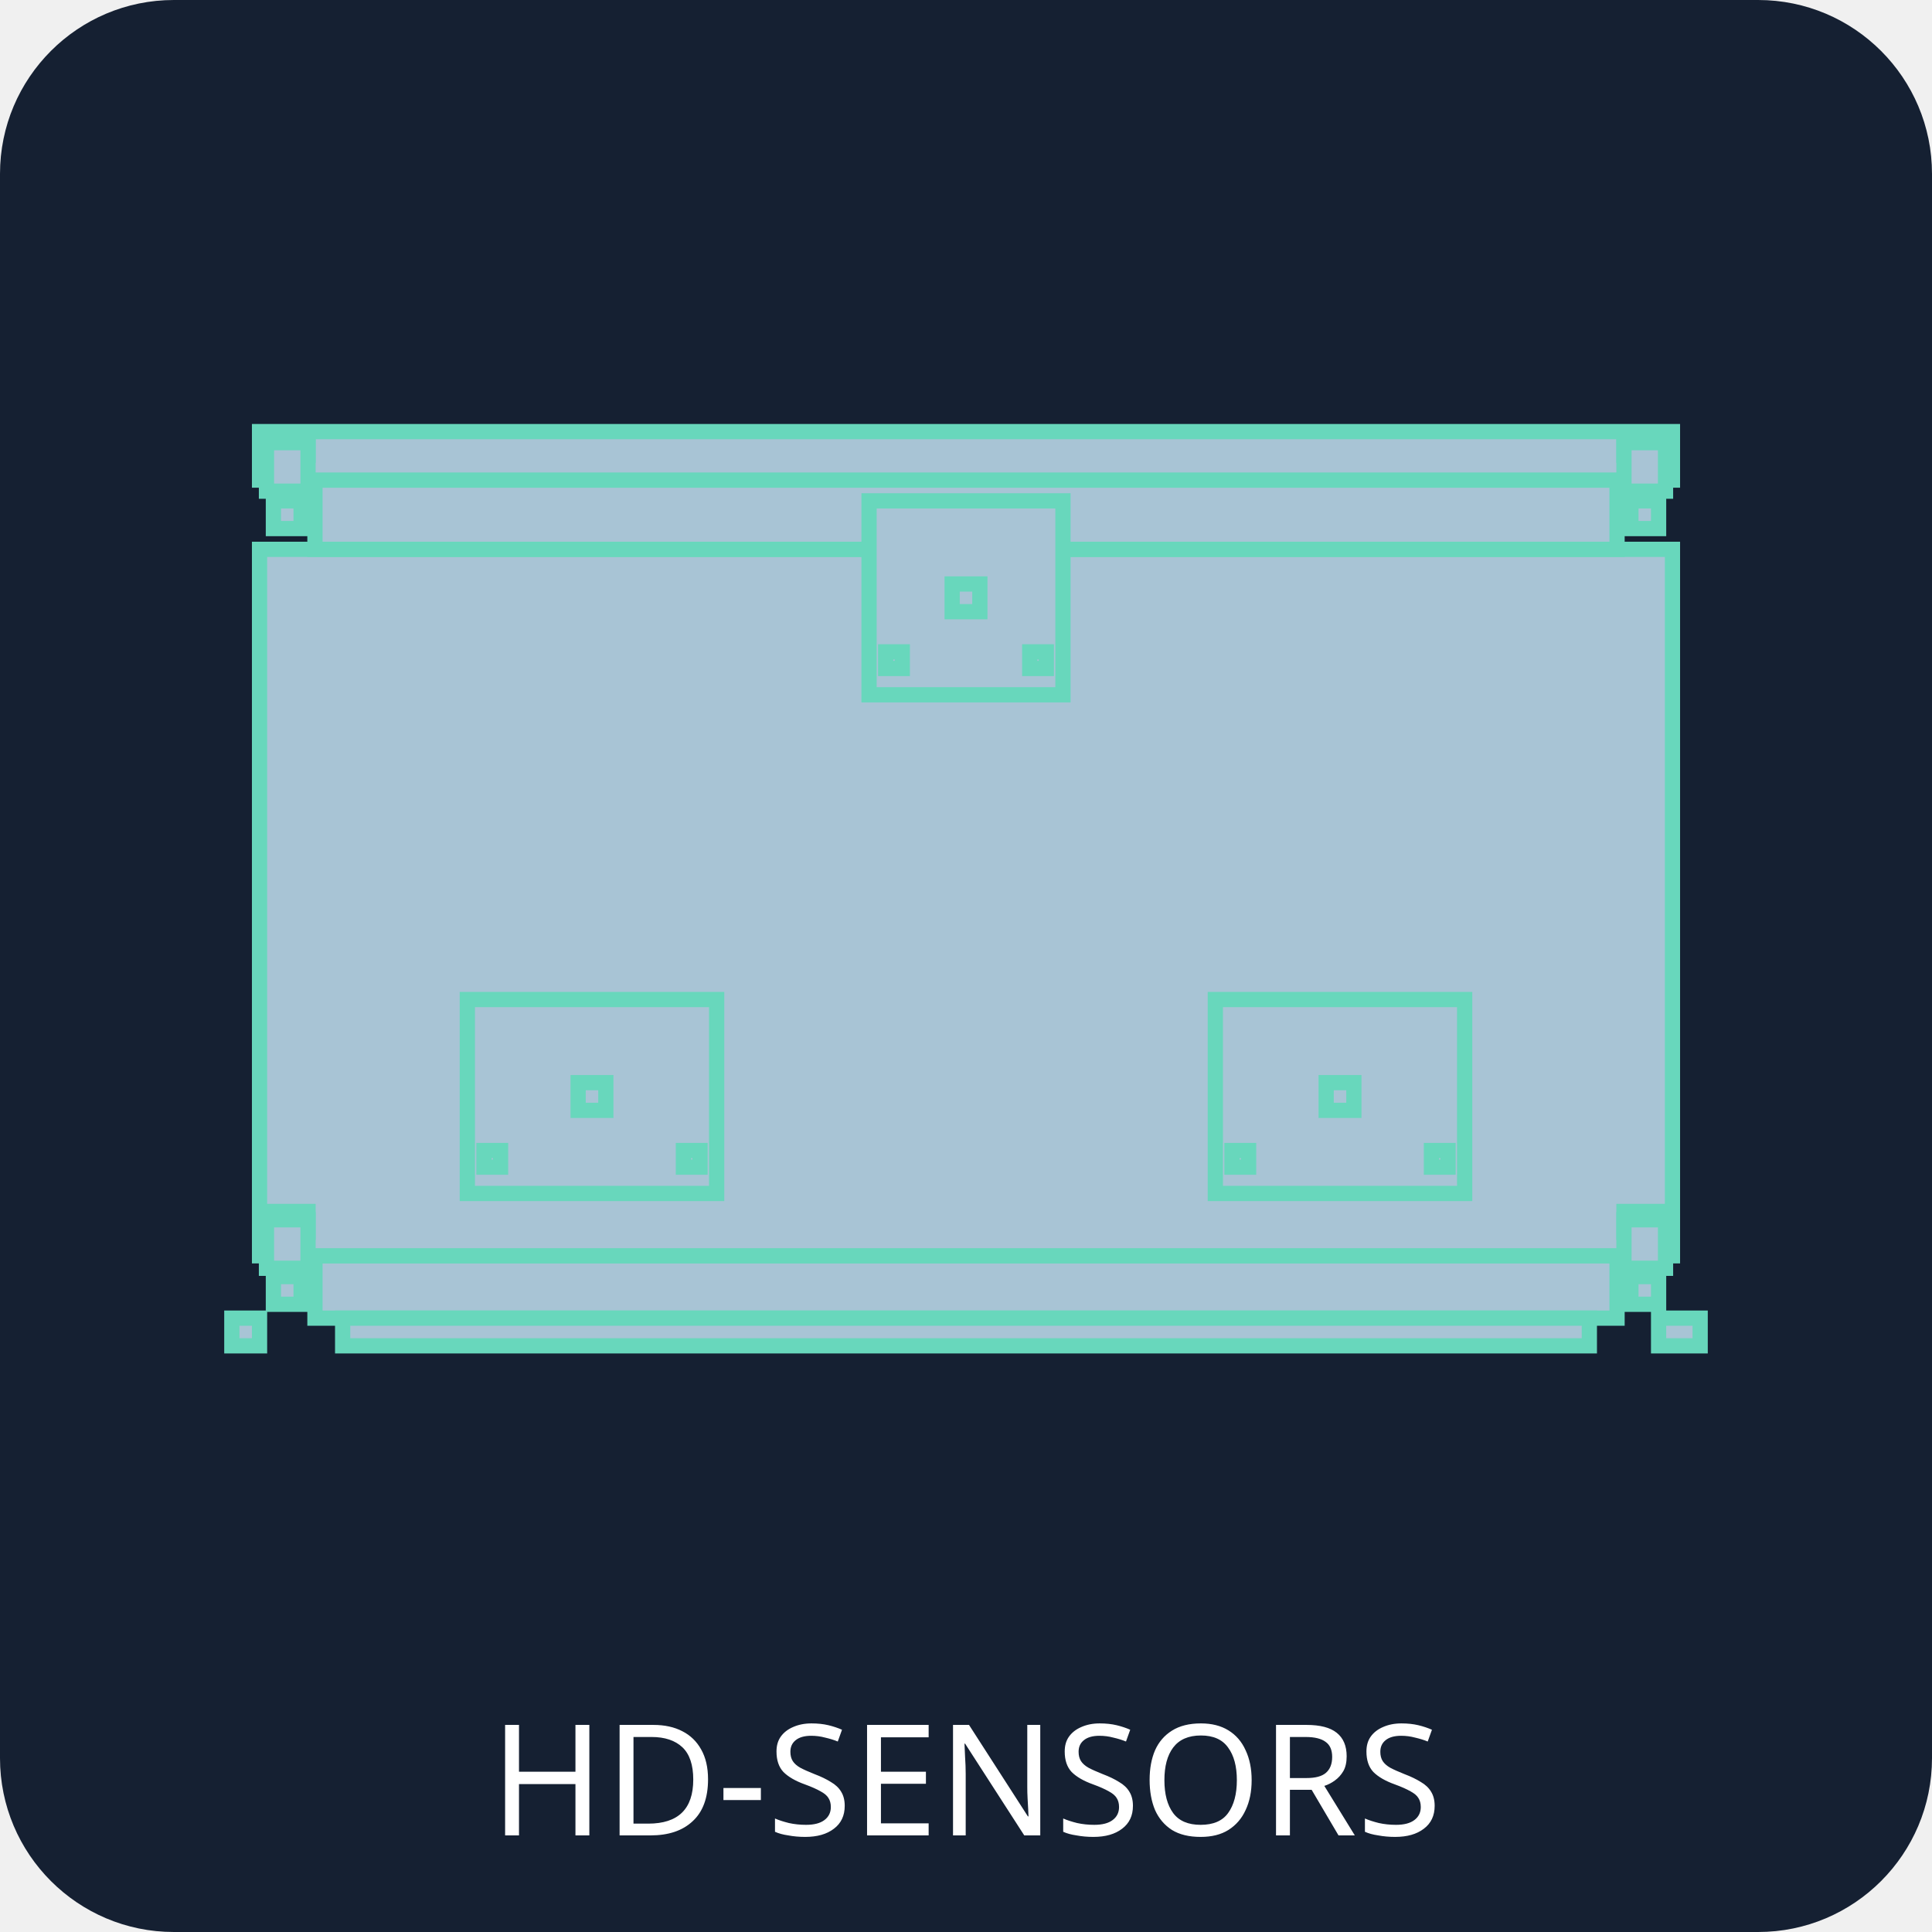
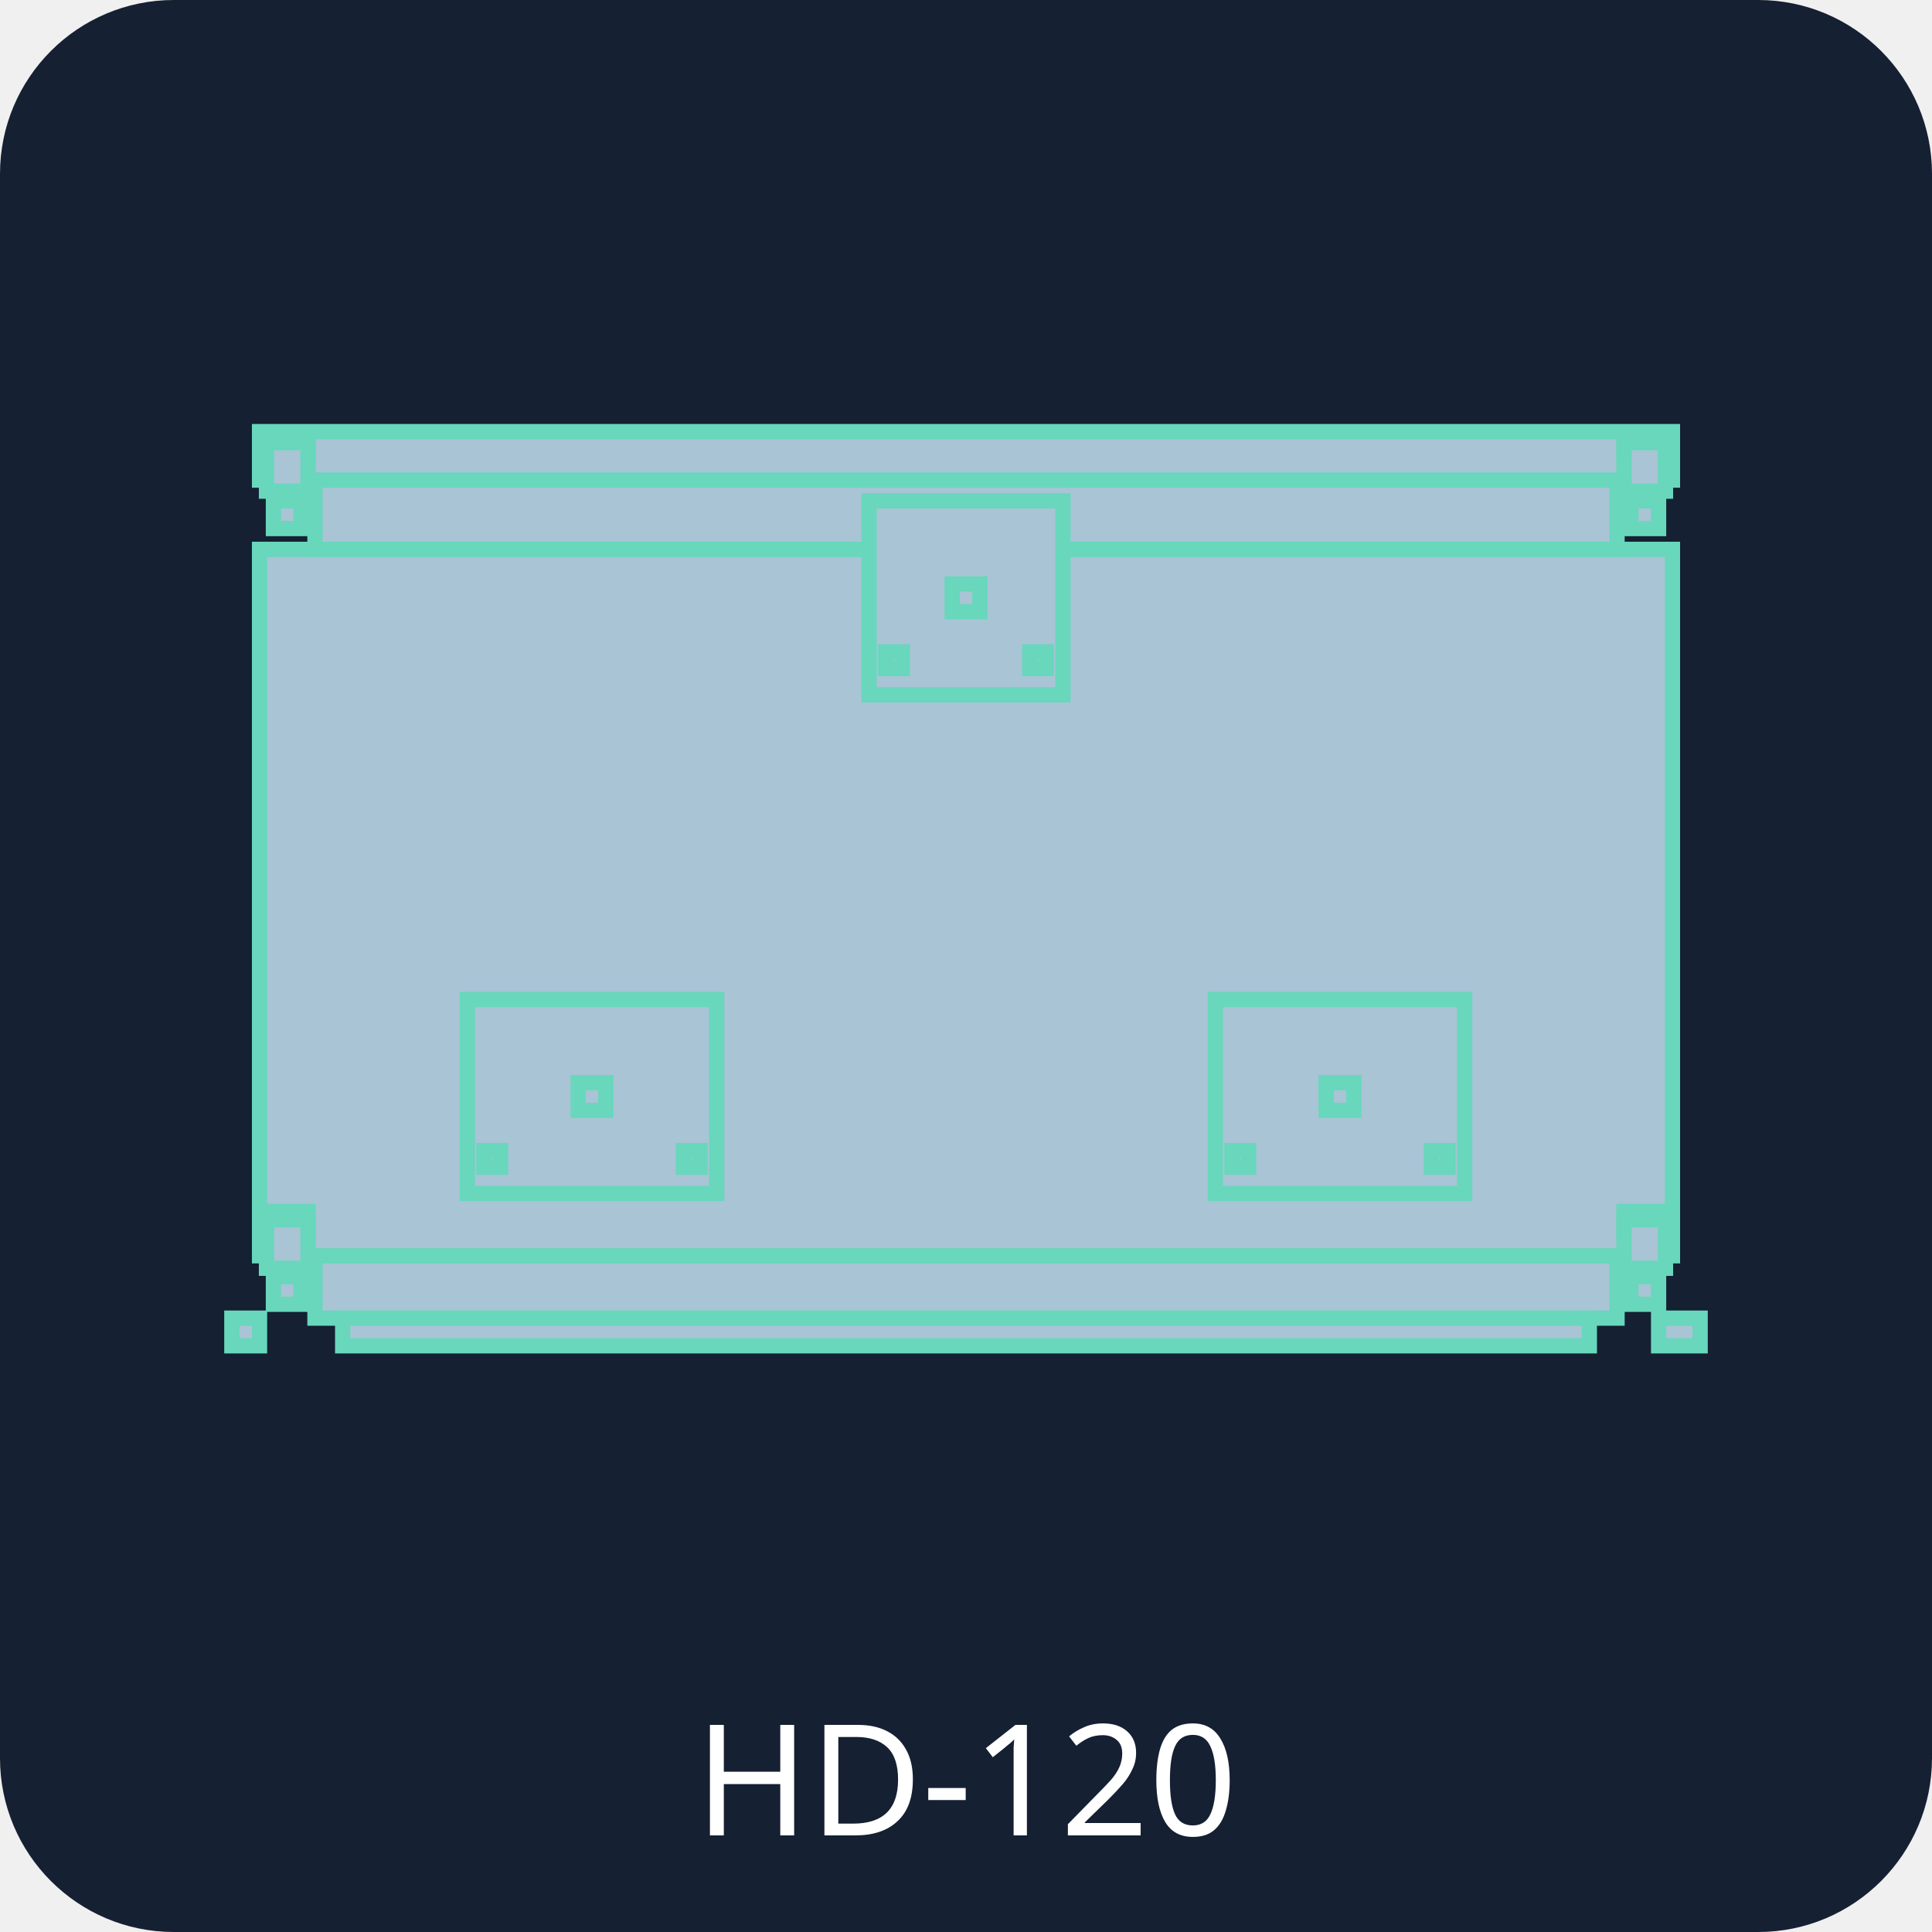
<svg xmlns="http://www.w3.org/2000/svg" width="128" height="128" viewBox="0 0 100 100">
  <rect width="100" height="100" rx="9" fill="#152032" />
  <g fill="#a8c4d5" stroke="#68d7bc" stroke-width="0.011" transform="translate(50.0 147.0943) scale(71.69811)">
    <rect x="-0.47" y="-1.145" width="0.94" height="0.045" />
    <rect x="-0.51" y="-1.655" width="1.02" height="0.51" />
    <rect x="-0.47" y="-1.705" width="0.94" height="0.05" />
    <rect x="-0.51" y="-1.74" width="1.02" height="0.035" />
    <rect x="-0.45" y="-1.1" width="0.9" height="0.02" />
    <rect x="-0.36" y="-1.33" width="0.18" height="0.14" />
    <rect x="-0.28" y="-1.27" width="0.02" height="0.02" />
    <rect x="-0.348" y="-1.221" width="0.012" height="0.012" />
    <rect x="-0.204" y="-1.221" width="0.012" height="0.012" />
    <rect x="0.18" y="-1.33" width="0.18" height="0.14" />
    <rect x="0.26" y="-1.27" width="0.02" height="0.02" />
    <rect x="0.192" y="-1.221" width="0.012" height="0.012" />
    <rect x="0.336" y="-1.221" width="0.012" height="0.012" />
    <rect x="-0.07" y="-1.69" width="0.14" height="0.14" />
    <rect x="-0.01" y="-1.63" width="0.02" height="0.02" />
    <rect x="-0.058" y="-1.581" width="0.012" height="0.012" />
    <rect x="0.046" y="-1.581" width="0.012" height="0.012" />
    <rect x="-0.53" y="-1.1" width="0.02" height="0.02" />
    <rect x="0.5" y="-1.1" width="0.03" height="0.02" />
    <rect x="-0.5" y="-1.13" width="0.02" height="0.02" />
    <rect x="-0.505" y="-1.177" width="0.03" height="0.015" />
    <rect x="-0.505" y="-1.171" width="0.03" height="0.035" />
    <rect x="-0.5" y="-1.69" width="0.02" height="0.02" />
    <rect x="-0.505" y="-1.738" width="0.03" height="0.015" />
    <rect x="-0.505" y="-1.732" width="0.03" height="0.035" />
    <rect x="0.48" y="-1.13" width="0.02" height="0.02" />
    <rect x="0.475" y="-1.177" width="0.03" height="0.015" />
    <rect x="0.475" y="-1.171" width="0.03" height="0.035" />
    <rect x="0.48" y="-1.69" width="0.02" height="0.02" />
    <rect x="0.475" y="-1.738" width="0.03" height="0.015" />
    <rect x="0.475" y="-1.732" width="0.03" height="0.035" />
  </g>
-   <text x="50" y="95" text-anchor="middle" font-family="sans-serif" font-size="8" fill="#ffffff">HD-SENSORS</text>
+   <text x="50" y="95" text-anchor="middle" font-family="sans-serif" font-size="8" fill="#ffffff">HD-120</text>
</svg>
